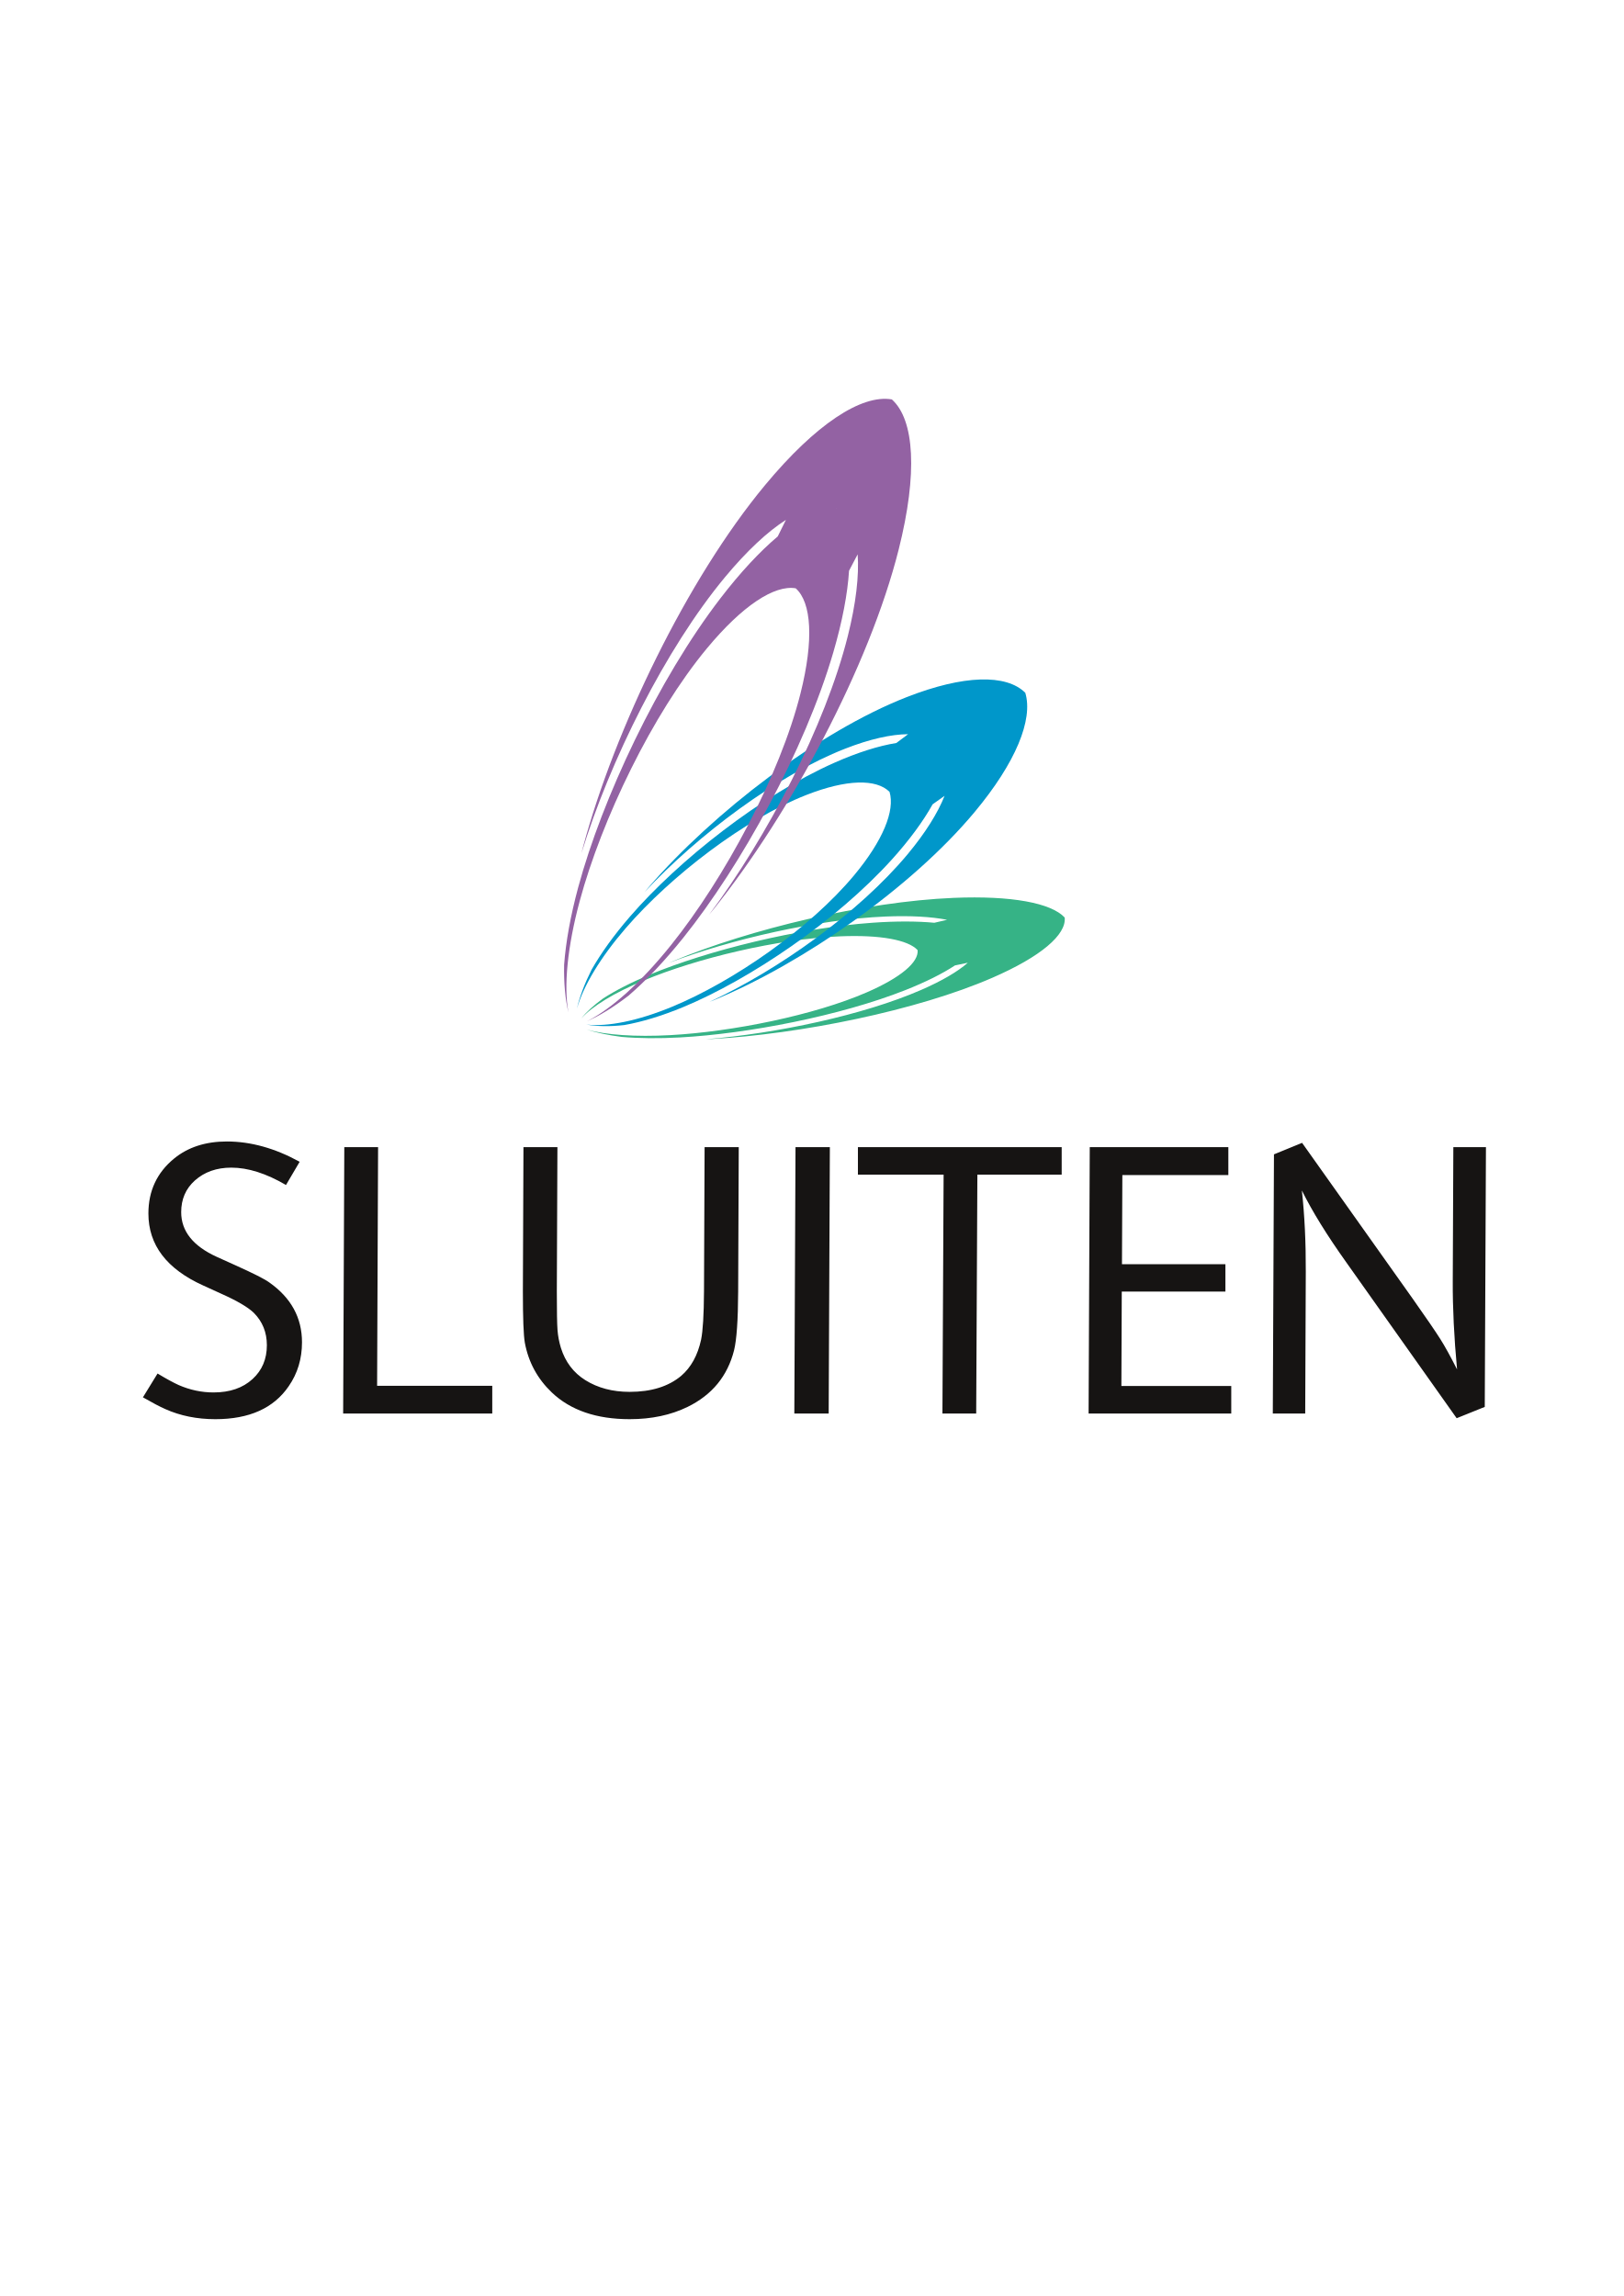
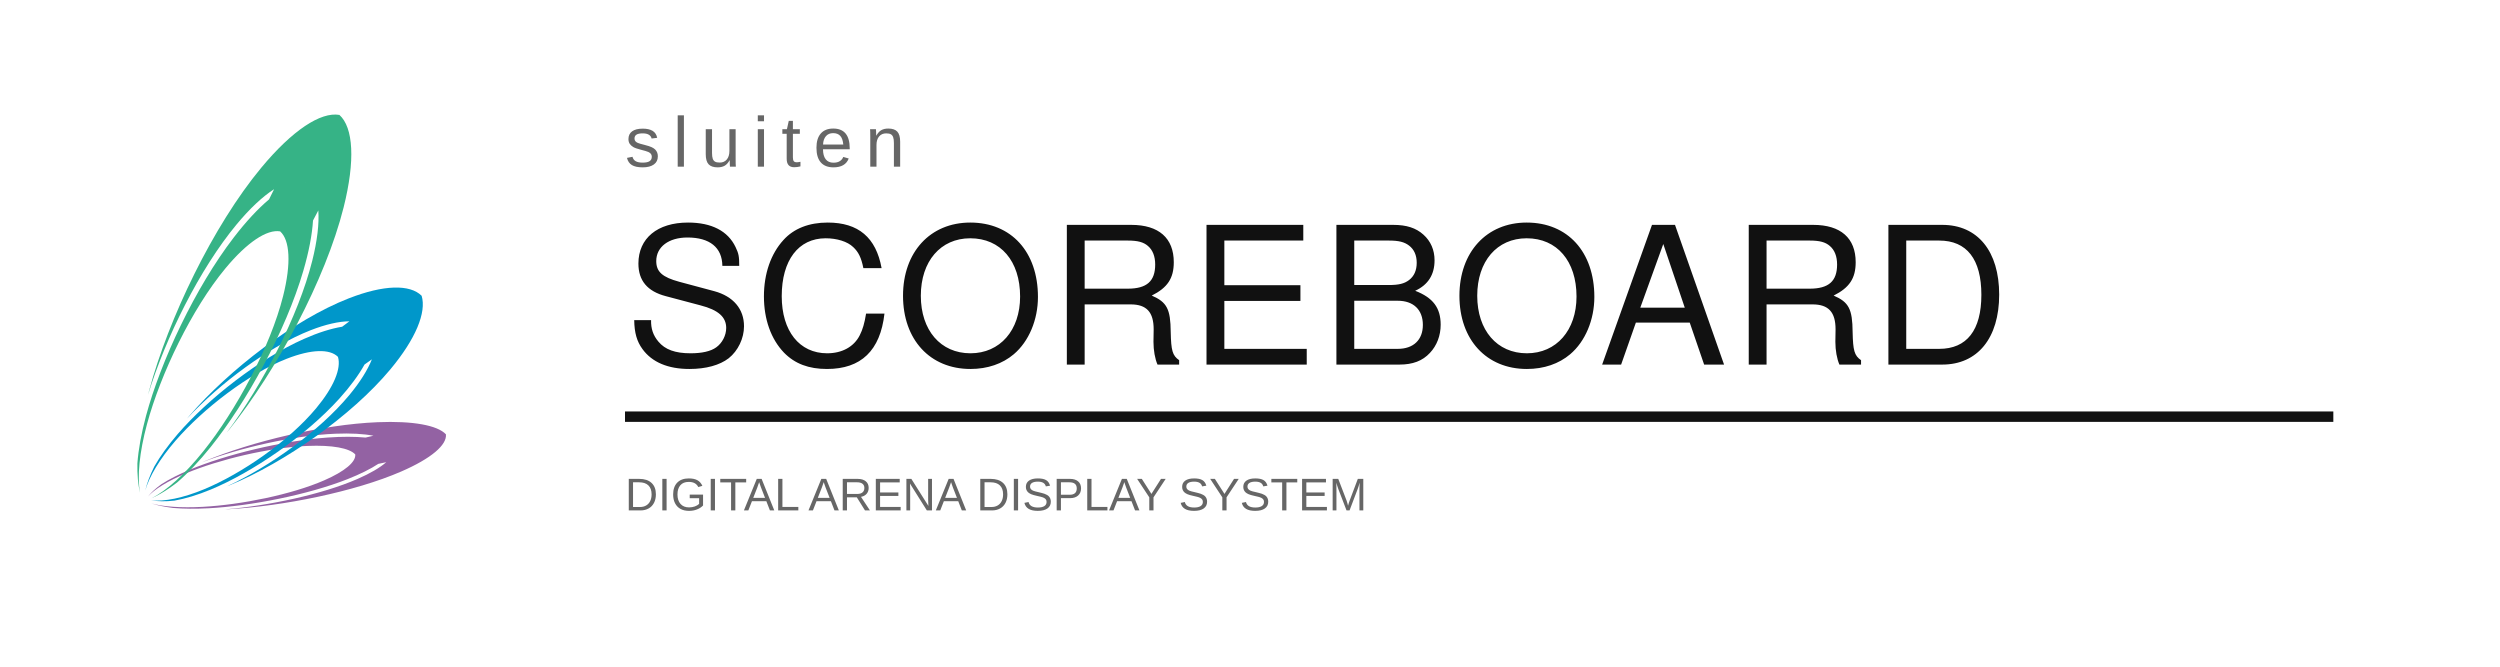
- <svg xmlns="http://www.w3.org/2000/svg" width="595.28pt" version="1.1" height="841.89pt" viewBox="0 0 595.28 841.89" id="svg3048">
-   <defs id="defs3050">
-     <clipPath id="Clip0">
-       <path d="M0 0 L0 246.745 L300 246.745 L300 0 L0 0 Z" transform="translate(39.5, 39.75)" id="path3053" />
-     </clipPath>
+ <svg xmlns="http://www.w3.org/2000/svg" viewBox="0 0 1200 320">
+   <defs>
+     <style>
+       .dark { fill:#111111; }
+       .light { fill:#666666; }
+     </style>
  </defs>
-   <g id="Background" transform="matrix(2.268033,0,0,2.268033,-131.1721,-28.77602)">
-     <g id="Group1" clip-path="url(#Clip0)">
-       <path style="fill:#161413;fill-rule:nonzero;stroke:none" d="m 3.597,43.256 c 2.438,1.095 5.14,1.641 8.106,1.641 5.491,0 9.444,-1.778 11.863,-5.331 1.43,-2.061 2.147,-4.429 2.147,-7.099 0,-3.976 -1.768,-7.205 -5.3,-9.686 -0.716,-0.526 -2.566,-1.464 -5.553,-2.808 L 11.925,18.648 c -3.829,-1.747 -5.741,-4.154 -5.741,-7.225 0,-2.082 0.734,-3.788 2.208,-5.112 1.556,-1.389 3.522,-2.082 5.898,-2.082 2.693,0 5.638,0.935 8.835,2.808 L 25.334,3.283 C 21.358,1.095 17.437,0 13.566,0 10.116,0 7.266,0.928 5.017,2.778 2.26,5.048 0.884,8.003 0.884,11.642 c 0,5.092 2.953,8.972 8.864,11.644 l 2.904,1.325 c 2.587,1.157 4.342,2.188 5.269,3.092 1.407,1.41 2.113,3.154 2.113,5.236 0,2.231 -0.768,4.051 -2.304,5.46 -1.577,1.451 -3.682,2.175 -6.31,2.175 -1.935,0 -3.816,-0.397 -5.648,-1.198 C 4.932,38.996 3.796,38.378 2.365,37.515 L 0,41.364 c 1.533,0.881 2.734,1.512 3.597,1.891 z m 28.766,0.727 24.105,0 0,-4.481 -18.614,0 0.157,-38.586 -5.46,0 L 32.364,43.982 z M 90.693,24.262 c -0.021,3.765 -0.178,6.362 -0.471,7.792 -0.549,2.525 -1.621,4.471 -3.218,5.839 -2.061,1.724 -4.839,2.587 -8.331,2.587 -2.755,0 -5.143,-0.631 -7.161,-1.894 -1.915,-1.198 -3.228,-2.935 -3.945,-5.205 -0.294,-0.969 -0.479,-1.93 -0.551,-2.889 -0.075,-0.956 -0.111,-3.033 -0.111,-6.231 l 0.096,-23.348 -5.491,0 -0.093,23.348 c 0,4.29 0.103,7.047 0.315,8.266 0.587,3.157 2.041,5.837 4.355,8.045 3.027,2.883 7.225,4.324 12.587,4.324 3.535,0 6.658,-0.662 9.371,-1.986 3.953,-1.935 6.457,-4.986 7.509,-9.15 0.42,-1.706 0.642,-4.87 0.662,-9.498 l 0.096,-23.348 -5.522,0 -0.096,23.348 z m 20.155,19.72 0.191,-43.068 -5.553,0 -0.191,43.068 5.553,0 z m 23.845,0 0.191,-38.618 13.628,0 0,-4.45 -32.938,0 0,4.45 13.852,0 -0.19,38.618 5.457,0 z m 41.23,0 0,-4.45 -17.761,0 0.062,-15.27 16.754,0 0,-4.416 -16.721,0 0.062,-14.419 17.133,0 0,-4.512 -22.402,0 -0.188,43.068 23.061,0 z m 11.954,0 0.093,-22.907 c 0.02,-4.71 -0.189,-9.096 -0.632,-13.154 1.662,3.365 4.061,7.246 7.194,11.642 l 17.826,25.177 4.543,-1.829 0.191,-41.996 -5.27,0 -0.095,21.675 c -0.021,4.314 0.211,9.068 0.696,14.262 -1.075,-2.126 -1.979,-3.764 -2.714,-4.921 -0.801,-1.263 -2.282,-3.43 -4.449,-6.501 l -17.888,-25.208 -4.546,1.86 -0.188,41.9 5.239,0 z" transform="translate(80.939,197.232)" id="path3057" />
-       <path style="fill:#36b386;fill-rule:nonzero;stroke:none" d="M 41.81,6.607 C 31.686,7.024 18.679,10.168 10.116,13.739 5.303,15.744 1.737,17.931 0,19.884 0.809,18.846 2.007,17.754 3.543,16.64 5.545,15.35 8.104,14.041 11.095,12.793 20.415,8.91 34.989,5.264 47.08,4.409 50.919,4.136 54.299,4.151 57.072,4.414 L 59.136,3.935 C 56.582,3.435 53.217,3.239 49.195,3.404 38.146,3.862 24.177,7.083 14.169,10.899 14.422,10.791 14.672,10.68 14.927,10.578 27.164,5.476 45.745,0.984 60.203,0.387 69.528,0 75.949,1.206 78.144,3.566 78.43,6.347 74.303,9.889 66.446,13.306 c -12.188,5.306 -31.098,9.117 -45.417,9.903 -0.301,0.015 -0.595,0.026 -0.894,0.038 11.402,-0.922 25.484,-3.914 34.793,-7.97 3.391,-1.476 5.934,-2.976 7.56,-4.404 l -2.084,0.438 c -2.007,1.324 -4.721,2.685 -8.057,4.004 -10.5,4.146 -25.438,7.039 -36.345,7.635 C 12.497,23.142 9.292,23.108 6.553,22.869 4.339,22.585 2.422,22.183 0.863,21.673 3.971,22.552 8.753,22.889 14.386,22.58 24.409,22.034 37.646,19.367 46.178,15.651 51.679,13.257 54.568,10.778 54.366,8.831 52.828,7.179 48.334,6.336 41.81,6.607 z" transform="translate(151.794,157.46)" id="path3059" />
-       <path style="fill:#0097ca;fill-rule:nonzero;stroke:none" d="M 37.118,19.557 C 27.11,23.469 15.203,32.652 7.91,41.083 3.811,45.822 1.031,50.447 0,54.117 0.433,52.204 1.237,50.081 2.373,47.814 3.911,45.116 6.001,42.215 8.549,39.264 16.483,30.091 29.784,19.606 41.606,14.365 45.361,12.698 48.757,11.634 51.64,11.165 L 53.537,9.743 C 50.787,9.763 47.34,10.531 43.364,12.085 32.438,16.36 19.593,25.971 10.944,35.26 11.16,35.008 11.366,34.755 11.585,34.502 22.003,22.456 39.014,9.338 53.31,3.749 62.529,0.139 69.412,0 72.478,3.051 73.782,7.387 70.932,14.355 64.294,22.322 53.995,34.68 36.409,46.816 22.322,52.661 c -0.297,0.121 -0.59,0.234 -0.884,0.353 11.108,-5.133 24.149,-14.417 32.016,-23.858 2.863,-3.44 4.867,-6.648 5.975,-9.444 l -1.93,1.368 c -1.531,2.752 -3.757,5.793 -6.622,8.962 C 41.851,40.017 27.911,49.414 17.182,53.864 13.734,55.291 10.503,56.268 7.666,56.768 5.344,57.028 3.272,57.002 1.518,56.685 4.958,57.087 9.884,56.09 15.427,53.792 25.285,49.705 37.597,41.209 44.807,32.557 c 4.646,-5.579 6.64,-10.454 5.728,-13.489 -2.144,-2.136 -6.965,-2.038 -13.417,0.49 z m 22.662,-7.238 c 0.008,0.008 0.013,0.013 0.021,0.021 -0.005,-0.008 -0.008,-0.018 -0.013,-0.026 -0.005,-0.008 -0.01,-0.016 -0.018,-0.023 0.005,0.01 0.008,0.018 0.01,0.028 z" transform="translate(151.09,121.641)" id="path3061" />
-       <path style="fill:#9362a3;fill-rule:nonzero;stroke:none" d="M 23.188,41.073 C 14.34,51.73 6.161,68.773 2.613,81.924 0.621,89.317 0,95.695 0.786,99.946 0.263,97.8 0.034,95.2 0.09,92.229 0.361,88.57 1.123,84.331 2.363,79.732 6.225,65.421 15.236,46.162 25.37,32.977 c 3.219,-4.187 6.359,-7.55 9.248,-9.982 l 1.322,-2.677 c -2.979,1.907 -6.326,5.02 -9.843,9.256 C 16.44,41.204 7.465,59.309 2.886,74.22 2.986,73.831 3.082,73.445 3.19,73.048 8.258,54.258 19.939,29.908 32.58,14.685 40.73,4.867 48.144,0 53.063,0.84 c 3.672,3.29 4.195,11.971 1.116,24.229 -4.775,19.001 -17.594,42.81 -29.875,58.129 -0.26,0.322 -0.518,0.631 -0.778,0.948 9.415,-12.587 18.769,-30.511 22.415,-45.033 1.327,-5.285 1.84,-9.763 1.595,-13.221 l -1.391,2.646 c -0.232,3.708 -1.077,8.174 -2.546,13.203 -4.628,15.831 -14.904,34.487 -24.26,46.152 -3.005,3.749 -6.011,6.911 -8.835,9.343 C 8.109,99.08 5.844,100.482 3.772,101.381 7.725,99.405 12.562,95.061 17.393,89.031 25.991,78.309 34.966,61.646 38.306,48.342 40.46,39.761 40.094,33.683 37.525,31.382 34.08,30.794 28.89,34.201 23.188,41.073 z M 44.07,18.514 c 0.013,0 0.023,0.005 0.034,0.008 -0.011,-0.008 -0.018,-0.013 -0.026,-0.021 -0.01,-0.005 -0.021,-0.005 -0.031,-0.008 0.008,0.005 0.018,0.013 0.023,0.021 z" transform="translate(148.934,76.4194)" id="path3063" />
+   <g transform="translate(30,40)">
+     <g transform="matrix(0.8070355,0,0,0.8070355,-130.9647,-103.037)">
+       <g transform="matrix(2.268033,0,0,2.268033,-131.1721,-28.77602)">
+         <path fill="#9362a3" fill-rule="nonzero" stroke="none" d="M 41.81,6.607 C 31.686,7.024 18.679,10.168 10.116,13.739 5.303,15.744 1.737,17.931 0,19.884 0.809,18.846 2.007,17.754 3.543,16.64 5.545,15.35 8.104,14.041 11.095,12.793 20.415,8.91 34.989,5.264 47.08,4.409 50.919,4.136 54.299,4.151 57.072,4.414 L 59.136,3.935 C 56.582,3.435 53.217,3.239 49.195,3.404 38.146,3.862 24.177,7.083 14.169,10.899 14.422,10.791 14.672,10.68 14.927,10.578 27.164,5.476 45.745,0.984 60.203,0.387 69.528,0 75.949,1.206 78.144,3.566 78.43,6.347 74.303,9.889 66.446,13.306 c -12.188,5.306 -31.098,9.117 -45.417,9.903 -0.301,0.015 -0.595,0.026 -0.894,0.038 11.402,-0.922 25.484,-3.914 34.793,-7.97 3.391,-1.476 5.934,-2.976 7.56,-4.404 l -2.084,0.438 c -2.007,1.324 -4.721,2.685 -8.057,4.004 -10.5,4.146 -25.438,7.039 -36.345,7.635 C 12.497,23.142 9.292,23.108 6.553,22.869 4.339,22.585 2.422,22.183 0.863,21.673 3.971,22.552 8.753,22.889 14.386,22.58 24.409,22.034 37.646,19.367 46.178,15.651 51.679,13.257 54.568,10.778 54.366,8.831 52.828,7.179 48.334,6.336 41.81,6.607 z" transform="translate(151.794,157.46)" />
+         <path fill="#0097ca" fill-rule="nonzero" stroke="none" d="M 37.118,19.557 C 27.11,23.469 15.203,32.652 7.91,41.083 3.811,45.822 1.031,50.447 0,54.117 0.433,52.204 1.237,50.081 2.373,47.814 3.911,45.116 6.001,42.215 8.549,39.264 16.483,30.091 29.784,19.606 41.606,14.365 45.361,12.698 48.757,11.634 51.64,11.165 L 53.537,9.743 C 50.787,9.763 47.34,10.531 43.364,12.085 32.438,16.36 19.593,25.971 10.944,35.26 11.16,35.008 11.366,34.755 11.585,34.502 22.003,22.456 39.014,9.338 53.31,3.749 62.529,0.139 69.412,0 72.478,3.051 73.782,7.387 70.932,14.355 64.294,22.322 53.995,34.68 36.409,46.816 22.322,52.661 c -0.297,0.121 -0.59,0.234 -0.884,0.353 11.108,-5.133 24.149,-14.417 32.016,-23.858 2.863,-3.44 4.867,-6.648 5.975,-9.444 l -1.93,1.368 c -1.531,2.752 -3.757,5.793 -6.622,8.962 C 41.851,40.017 27.911,49.414 17.182,53.864 13.734,55.291 10.503,56.268 7.666,56.768 5.344,57.028 3.272,57.002 1.518,56.685 4.958,57.087 9.884,56.09 15.427,53.792 25.285,49.705 37.597,41.209 44.807,32.557 c 4.646,-5.579 6.64,-10.454 5.728,-13.489 -2.144,-2.136 -6.965,-2.038 -13.417,0.49 z m 22.662,-7.238 c 0.008,0.008 0.013,0.013 0.021,0.021 -0.005,-0.008 -0.008,-0.018 -0.013,-0.026 -0.005,-0.008 -0.01,-0.016 -0.018,-0.023 0.005,0.01 0.008,0.018 0.01,0.028 z" transform="translate(151.09,121.641)" />
+         <path fill="#36b386" fill-rule="nonzero" stroke="none" d="M 23.188,41.073 C 14.34,51.73 6.161,68.773 2.613,81.924 0.621,89.317 0,95.695 0.786,99.946 0.263,97.8 0.034,95.2 0.09,92.229 0.361,88.57 1.123,84.331 2.363,79.732 6.225,65.421 15.236,46.162 25.37,32.977 c 3.219,-4.187 6.359,-7.55 9.248,-9.982 l 1.322,-2.677 c -2.979,1.907 -6.326,5.02 -9.843,9.256 C 16.44,41.204 7.465,59.309 2.886,74.22 2.986,73.831 3.082,73.445 3.19,73.048 8.258,54.258 19.939,29.908 32.58,14.685 40.73,4.867 48.144,0 53.063,0.84 c 3.672,3.29 4.195,11.971 1.116,24.229 -4.775,19.001 -17.594,42.81 -29.875,58.129 -0.26,0.322 -0.518,0.631 -0.778,0.948 9.415,-12.587 18.769,-30.511 22.415,-45.033 1.327,-5.285 1.84,-9.763 1.595,-13.221 l -1.391,2.646 c -0.232,3.708 -1.077,8.174 -2.546,13.203 -4.628,15.831 -14.904,34.487 -24.26,46.152 -3.005,3.749 -6.011,6.911 -8.835,9.343 C 8.109,99.08 5.844,100.482 3.772,101.381 7.725,99.405 12.562,95.061 17.393,89.031 25.991,78.309 34.966,61.646 38.306,48.342 40.46,39.761 40.094,33.683 37.525,31.382 34.08,30.794 28.89,34.201 23.188,41.073 z M 44.07,18.514 c 0.013,0 0.023,0.005 0.034,0.008 -0.011,-0.008 -0.018,-0.013 -0.026,-0.021 -0.01,-0.005 -0.021,-0.005 -0.031,-0.008 0.008,0.005 0.018,0.013 0.023,0.021 z" transform="translate(148.934,76.4194)" />
+       </g>
    </g>
  </g>
+   <g transform="translate(300,80)">
+     <text x="0" y="0" font-family="Arial, Helvetica, sans-serif" font-size="34" letter-spacing="6" class="light">
+       sluiten
+     </text>
+     <text x="0" y="95" font-family="Arial Black, Helvetica, sans-serif" font-size="92" letter-spacing="2" class="dark">
+       SCOREBOARD
+     </text>
+     <line x1="0" y1="120" x2="820" y2="120" stroke="#111111" stroke-width="5" />
+     <text x="0" y="165" font-family="Arial, Helvetica, sans-serif" font-size="22" class="light">
+       DIGITAL ARENA DISPLAY SYSTEM
+     </text>
+   </g>
</svg>
